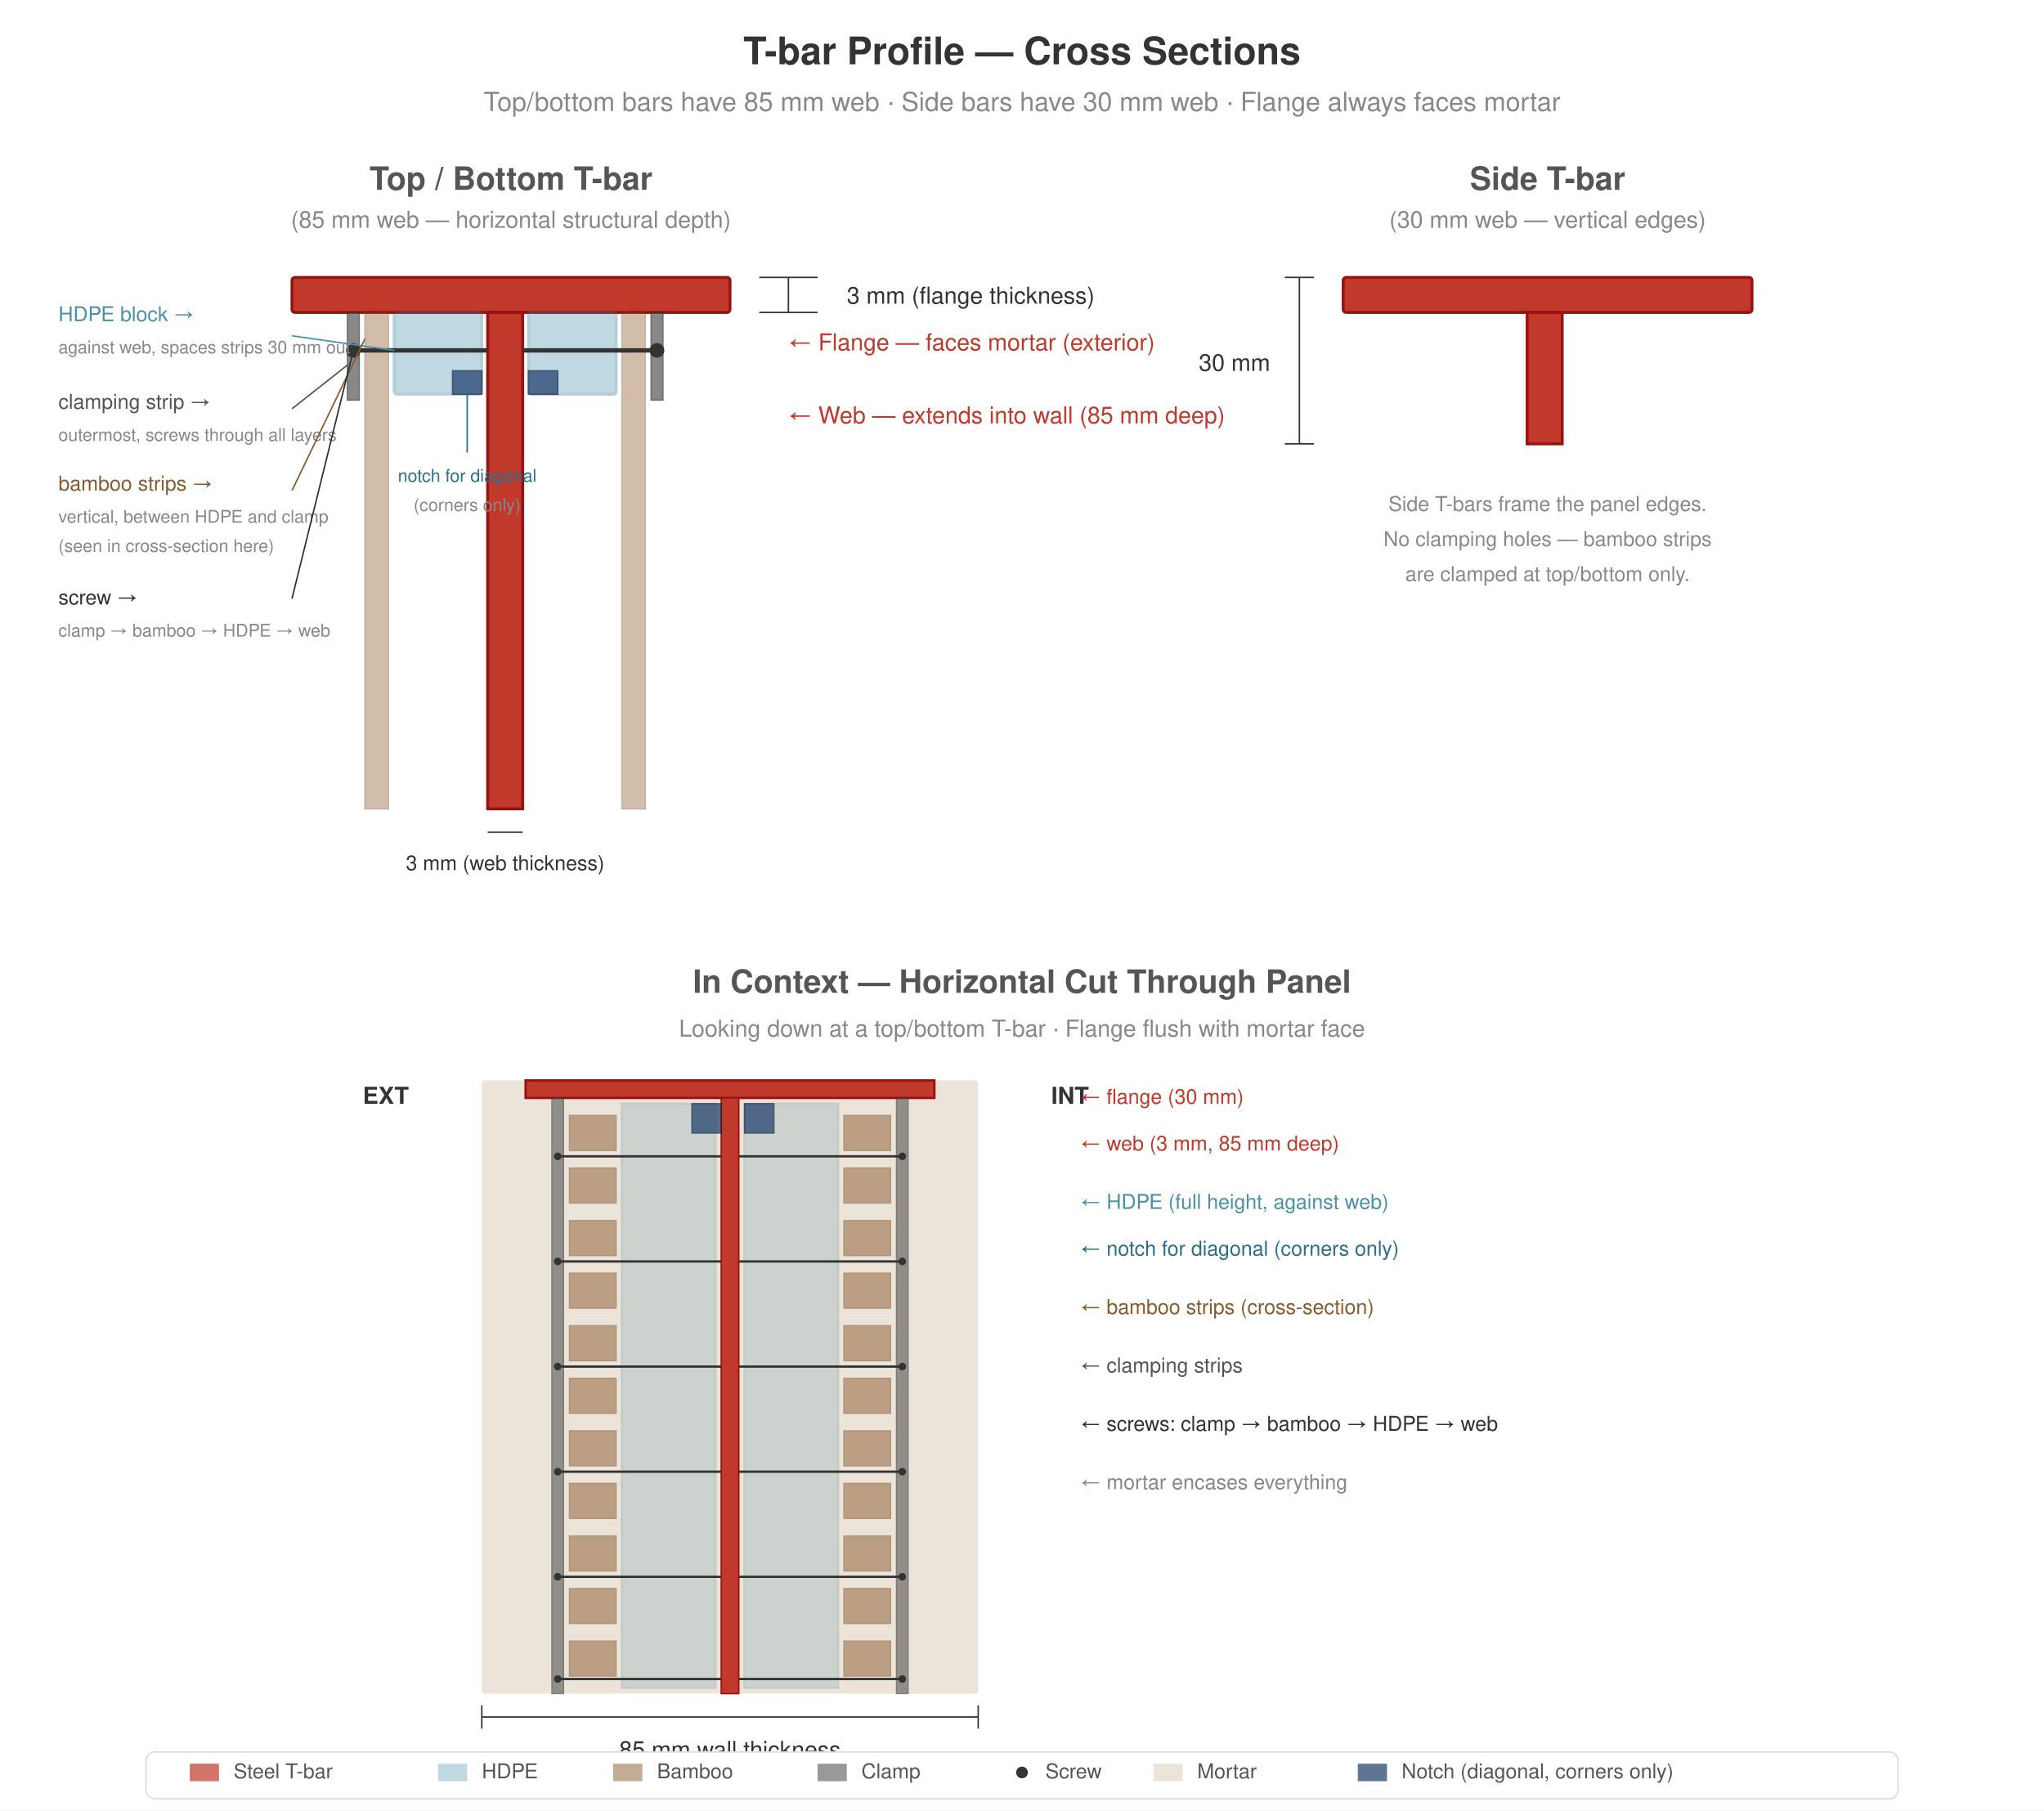
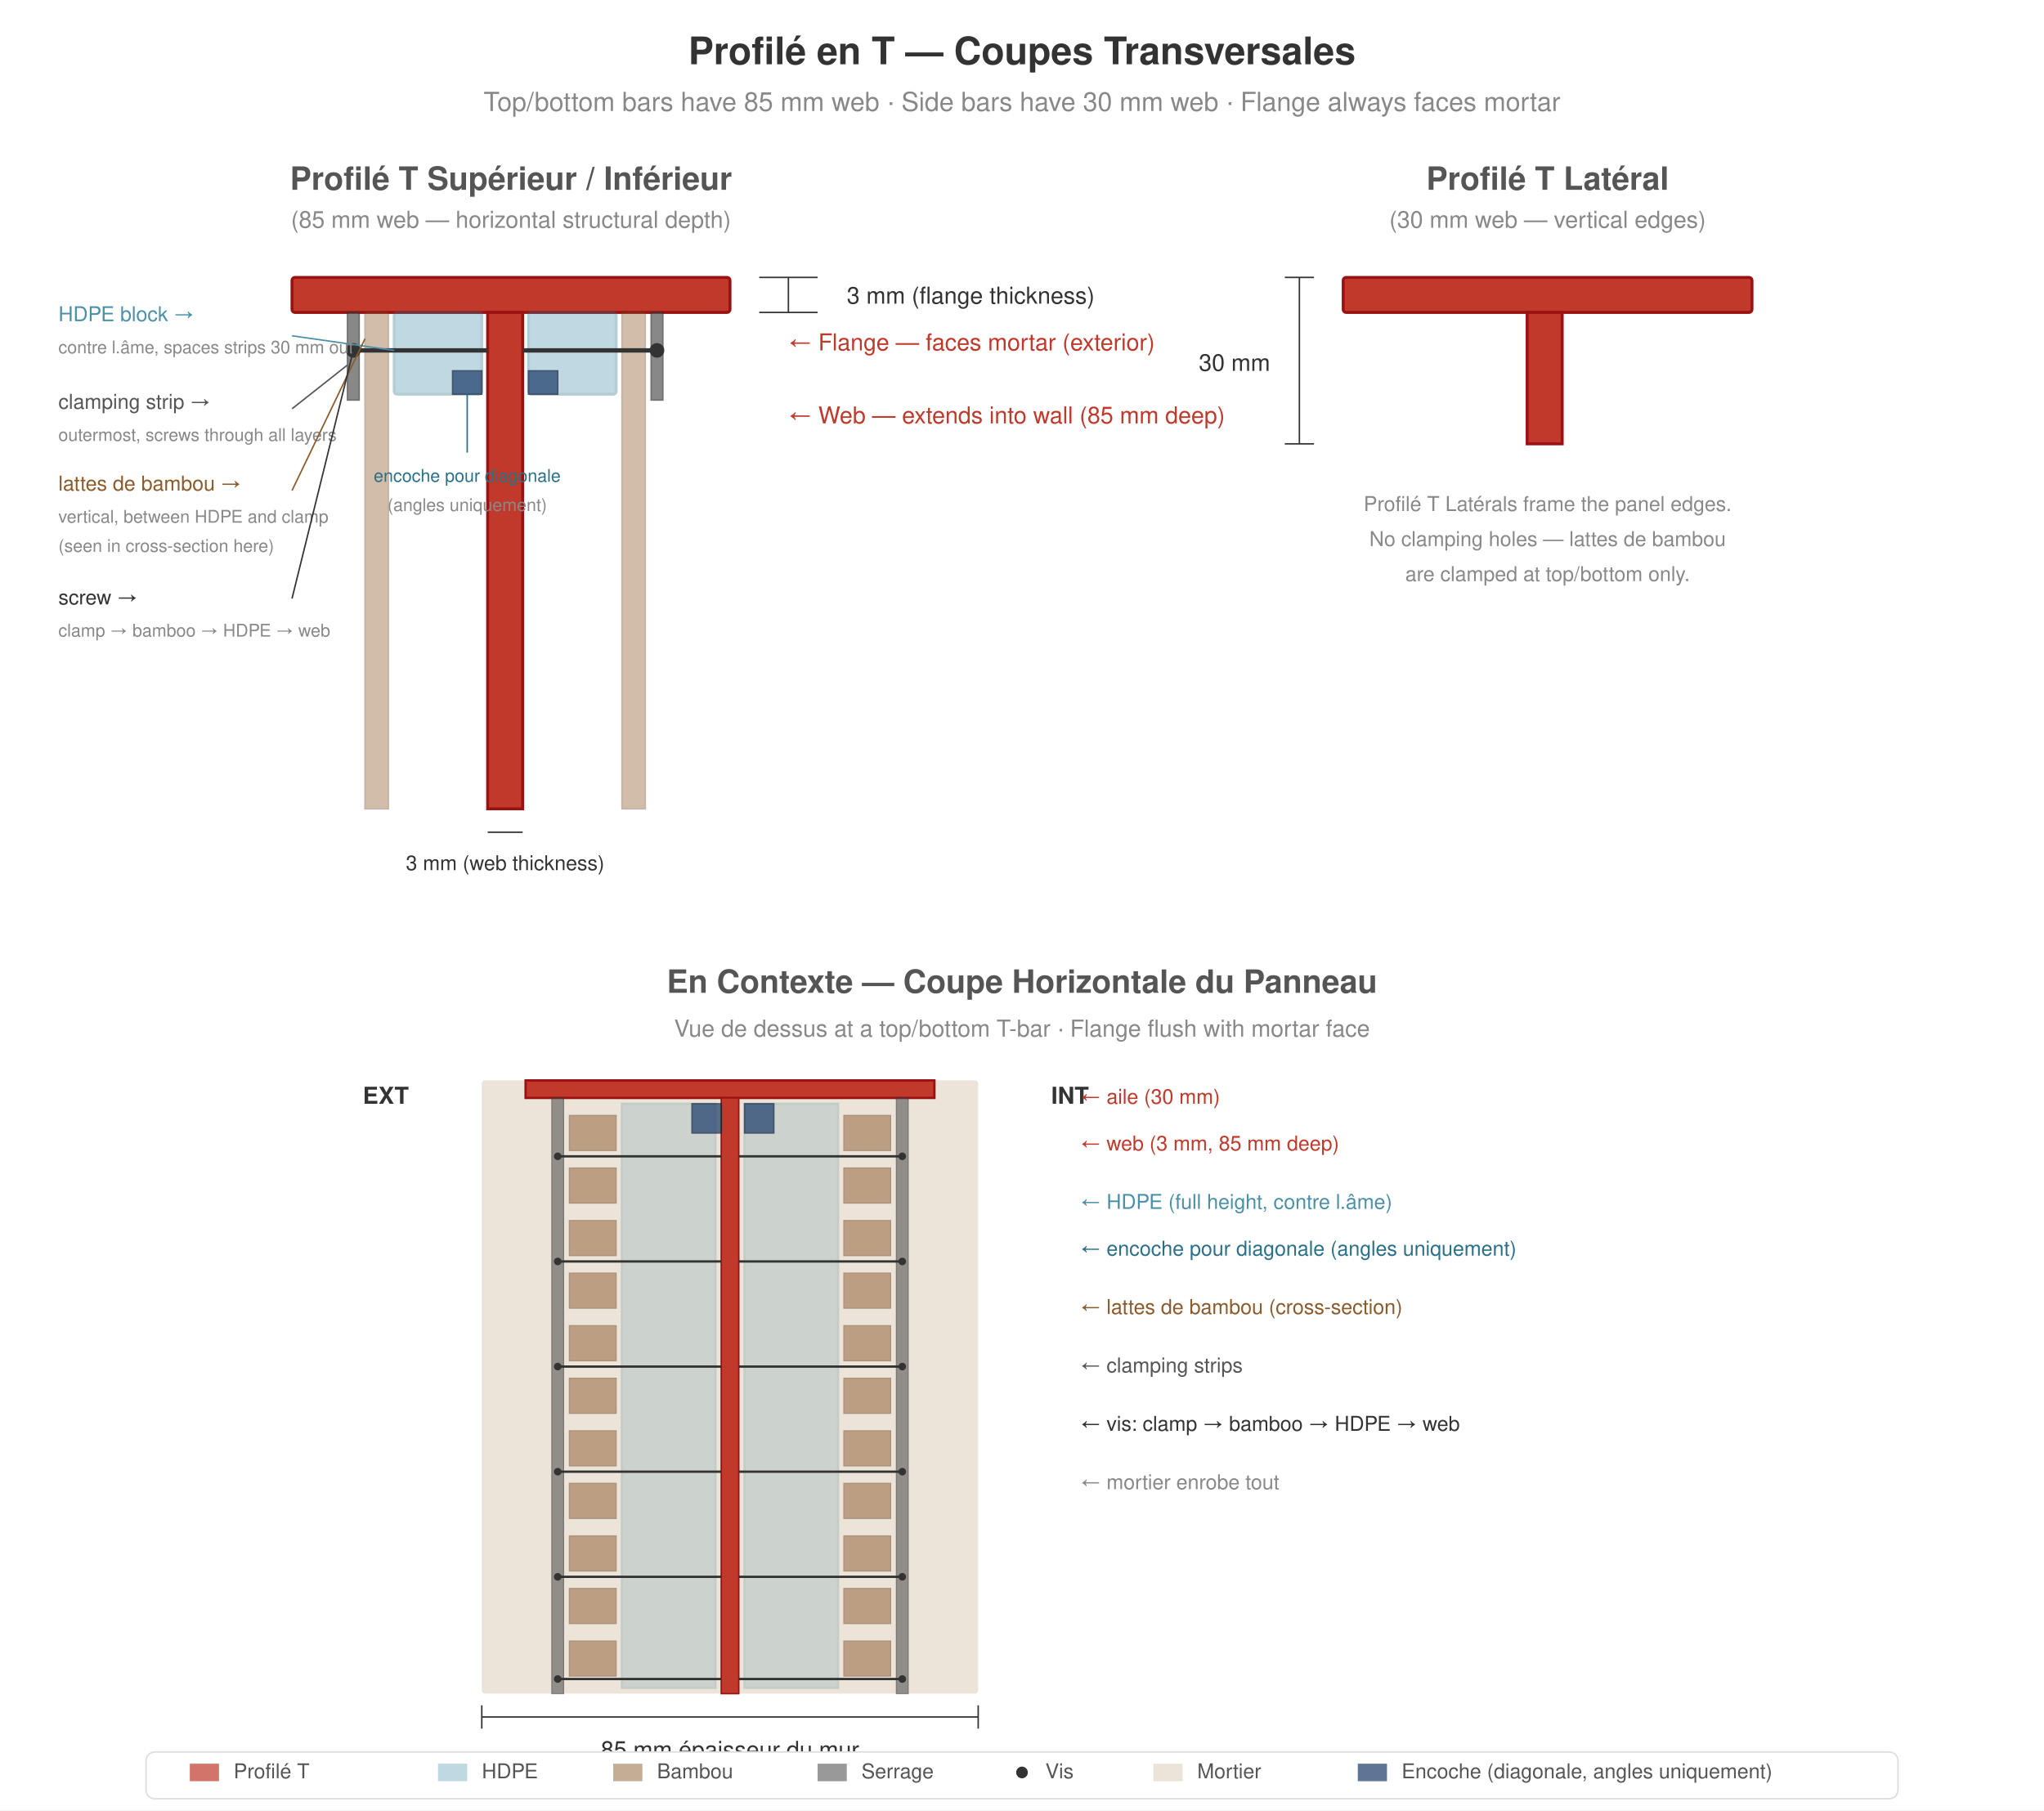
<svg xmlns="http://www.w3.org/2000/svg" viewBox="0 0 700 620" style="background:#ffffff">
  <rect width="100%" height="100%" fill="white" />
-   <text x="350" y="22" text-anchor="middle" font-size="13" fill="#333" font-weight="bold" font-family="Helvetica,Arial,sans-serif">T-bar Profile — Cross Sections</text>
+   <text x="350" y="22" text-anchor="middle" font-size="13" fill="#333" font-weight="bold" font-family="Helvetica,Arial,sans-serif">Profilé en T — Coupes Transversales</text>
  <text x="350" y="38" text-anchor="middle" font-size="9" fill="#888" font-family="Helvetica,Arial,sans-serif">Top/bottom bars have 85 mm web · Side bars have 30 mm web · Flange always faces mortar</text>
-   <text x="175" y="65" text-anchor="middle" font-size="11" fill="#555" font-weight="bold" font-family="Helvetica,Arial,sans-serif">Top / Bottom T-bar</text>
+   <text x="175" y="65" text-anchor="middle" font-size="11" fill="#555" font-weight="bold" font-family="Helvetica,Arial,sans-serif">Profilé T Supérieur / Inférieur</text>
  <text x="175" y="78" text-anchor="middle" font-size="8" fill="#888" font-family="Helvetica,Arial,sans-serif">(85 mm web — horizontal structural depth)</text>
  <rect x="100" y="95" width="150" height="12" fill="#c0392b" stroke="#911" stroke-width="1" rx="1" />
  <rect x="167" y="107" width="12" height="170" fill="#c0392b" stroke="#911" stroke-width="1" />
  <rect x="135" y="107" width="30" height="28" fill="#4a90a8" opacity="0.35" stroke="#2a7088" stroke-width="1" rx="1" />
  <rect x="155" y="127" width="10" height="8" fill="#1a3a6a" opacity="0.7" stroke="#0d1f3c" stroke-width="0.5" />
  <rect x="181" y="107" width="30" height="28" fill="#4a90a8" opacity="0.35" stroke="#2a7088" stroke-width="1" rx="1" />
  <rect x="181" y="127" width="10" height="8" fill="#1a3a6a" opacity="0.7" stroke="#0d1f3c" stroke-width="0.5" />
  <rect x="125" y="107" width="8" height="170" fill="#8B5A2B" opacity="0.4" stroke="#6a4020" stroke-width="0.5" />
  <rect x="213" y="107" width="8" height="170" fill="#8B5A2B" opacity="0.4" stroke="#6a4020" stroke-width="0.5" />
  <rect x="119" y="107" width="4" height="30" fill="#555" opacity="0.7" stroke="#333" stroke-width="0.5" />
  <rect x="223" y="107" width="4" height="30" fill="#555" opacity="0.7" stroke="#333" stroke-width="0.5" />
  <line x1="121" y1="120" x2="167" y2="120" stroke="#333" stroke-width="1.5" />
  <circle cx="121" cy="120" r="2.5" fill="#333" />
  <line x1="225" y1="120" x2="179" y2="120" stroke="#333" stroke-width="1.5" />
  <circle cx="225" cy="120" r="2.5" fill="#333" />
  <line x1="160" y1="135" x2="160" y2="155" stroke="#2a7088" stroke-width="0.5" />
-   <text x="160" y="165" text-anchor="middle" font-size="6" fill="#2a7088" font-family="Helvetica,Arial,sans-serif">notch for diagonal</text>
-   <text x="160" y="175" text-anchor="middle" font-size="6" fill="#888" font-family="Helvetica,Arial,sans-serif">(corners only)</text>
+   <text x="160" y="165" text-anchor="middle" font-size="6" fill="#2a7088" font-family="Helvetica,Arial,sans-serif">encoche pour diagonale</text>
+   <text x="160" y="175" text-anchor="middle" font-size="6" fill="#888" font-family="Helvetica,Arial,sans-serif">(angles uniquement)</text>
  <line x1="260" y1="95" x2="280" y2="95" stroke="#333" stroke-width="0.5" />
  <line x1="260" y1="107" x2="280" y2="107" stroke="#333" stroke-width="0.5" />
  <line x1="270" y1="95" x2="270" y2="107" stroke="#333" stroke-width="0.5" />
  <text x="290" y="104" font-size="8" fill="#333" font-family="Helvetica,Arial,sans-serif">3 mm (flange thickness)</text>
  <line x1="167" y1="285" x2="179" y2="285" stroke="#333" stroke-width="0.5" />
  <text x="173" y="298" text-anchor="middle" font-size="7" fill="#333" font-family="Helvetica,Arial,sans-serif">3 mm (web thickness)</text>
  <g font-family="Helvetica,Arial,sans-serif">
    <text x="270" y="120" font-size="8" fill="#c0392b">← Flange — faces mortar (exterior)</text>
    <text x="270" y="145" font-size="8" fill="#c0392b">← Web — extends into wall (85 mm deep)</text>
    <line x1="135" y1="120" x2="100" y2="115" stroke="#4a90a8" stroke-width="0.5" />
    <text x="20" y="110" font-size="7" fill="#4a90a8">HDPE block →</text>
-     <text x="20" y="121" font-size="6" fill="#888">against web, spaces strips 30 mm out</text>
+     <text x="20" y="121" font-size="6" fill="#888">contre l.âme, spaces strips 30 mm out</text>
    <line x1="119" y1="125" x2="100" y2="140" stroke="#555" stroke-width="0.5" />
    <text x="20" y="140" font-size="7" fill="#555">clamping strip →</text>
    <text x="20" y="151" font-size="6" fill="#888">outermost, screws through all layers</text>
    <line x1="125" y1="116" x2="100" y2="168" stroke="#8B5A2B" stroke-width="0.5" />
-     <text x="20" y="168" font-size="7" fill="#8B5A2B">bamboo strips →</text>
+     <text x="20" y="168" font-size="7" fill="#8B5A2B">lattes de bambou →</text>
    <text x="20" y="179" font-size="6" fill="#888">vertical, between HDPE and clamp</text>
    <text x="20" y="189" font-size="6" fill="#888">(seen in cross-section here)</text>
    <line x1="121" y1="120" x2="100" y2="205" stroke="#333" stroke-width="0.5" />
    <text x="20" y="207" font-size="7" fill="#333">screw →</text>
    <text x="20" y="218" font-size="6" fill="#888">clamp → bamboo → HDPE → web</text>
  </g>
-   <text x="530" y="65" text-anchor="middle" font-size="11" fill="#555" font-weight="bold" font-family="Helvetica,Arial,sans-serif">Side T-bar</text>
+   <text x="530" y="65" text-anchor="middle" font-size="11" fill="#555" font-weight="bold" font-family="Helvetica,Arial,sans-serif">Profilé T Latéral</text>
  <text x="530" y="78" text-anchor="middle" font-size="8" fill="#888" font-family="Helvetica,Arial,sans-serif">(30 mm web — vertical edges)</text>
  <rect x="460" y="95" width="140" height="12" fill="#c0392b" stroke="#911" stroke-width="1" rx="1" />
  <rect x="523" y="107" width="12" height="45" fill="#c0392b" stroke="#911" stroke-width="1" />
  <line x1="445" y1="95" x2="445" y2="152" stroke="#333" stroke-width="0.5" />
  <line x1="440" y1="95" x2="450" y2="95" stroke="#333" stroke-width="0.5" />
  <line x1="440" y1="152" x2="450" y2="152" stroke="#333" stroke-width="0.5" />
  <text x="435" y="127" text-anchor="end" font-size="8" fill="#333" font-family="Helvetica,Arial,sans-serif">30 mm</text>
-   <text x="530" y="175" text-anchor="middle" font-size="7" fill="#888" font-family="Helvetica,Arial,sans-serif">Side T-bars frame the panel edges.</text>
-   <text x="530" y="187" text-anchor="middle" font-size="7" fill="#888" font-family="Helvetica,Arial,sans-serif">No clamping holes — bamboo strips</text>
+   <text x="530" y="175" text-anchor="middle" font-size="7" fill="#888" font-family="Helvetica,Arial,sans-serif">Profilé T Latérals frame the panel edges.</text>
+   <text x="530" y="187" text-anchor="middle" font-size="7" fill="#888" font-family="Helvetica,Arial,sans-serif">No clamping holes — lattes de bambou</text>
  <text x="530" y="199" text-anchor="middle" font-size="7" fill="#888" font-family="Helvetica,Arial,sans-serif">are clamped at top/bottom only.</text>
-   <text x="350" y="340" text-anchor="middle" font-size="11" fill="#555" font-weight="bold" font-family="Helvetica,Arial,sans-serif">In Context — Horizontal Cut Through Panel</text>
-   <text x="350" y="355" text-anchor="middle" font-size="8" fill="#888" font-family="Helvetica,Arial,sans-serif">Looking down at a top/bottom T-bar · Flange flush with mortar face</text>
+   <text x="350" y="340" text-anchor="middle" font-size="11" fill="#555" font-weight="bold" font-family="Helvetica,Arial,sans-serif">En Contexte — Coupe Horizontale du Panneau</text>
+   <text x="350" y="355" text-anchor="middle" font-size="8" fill="#888" font-family="Helvetica,Arial,sans-serif">Vue de dessus at a top/bottom T-bar · Flange flush with mortar face</text>
  <g transform="translate(0, 370)">
    <rect x="165" y="0" width="170" height="210" fill="#d4c4a8" opacity="0.45" rx="1" />
    <rect x="180" y="0" width="140" height="6" fill="#c0392b" stroke="#911" stroke-width="0.8" />
    <rect x="247" y="6" width="6" height="204" fill="#c0392b" stroke="#911" stroke-width="0.5" />
    <rect x="213" y="8" width="32" height="200" fill="#4a90a8" opacity="0.2" stroke="#2a7088" stroke-width="0.8" />
    <rect x="255" y="8" width="32" height="200" fill="#4a90a8" opacity="0.2" stroke="#2a7088" stroke-width="0.8" />
    <rect x="237" y="8" width="10" height="10" fill="#1a3a6a" opacity="0.7" stroke="#0d1f3c" stroke-width="0.5" />
    <rect x="255" y="8" width="10" height="10" fill="#1a3a6a" opacity="0.7" stroke="#0d1f3c" stroke-width="0.5" />
    <g fill="#8B5A2B" opacity="0.5" stroke="#6a4020" stroke-width="0.4">
      <rect x="195" y="12" width="16" height="12" />
      <rect x="195" y="30" width="16" height="12" />
      <rect x="195" y="48" width="16" height="12" />
      <rect x="195" y="66" width="16" height="12" />
      <rect x="195" y="84" width="16" height="12" />
      <rect x="195" y="102" width="16" height="12" />
      <rect x="195" y="120" width="16" height="12" />
      <rect x="195" y="138" width="16" height="12" />
      <rect x="195" y="156" width="16" height="12" />
      <rect x="195" y="174" width="16" height="12" />
      <rect x="195" y="192" width="16" height="12" />
      <rect x="289" y="12" width="16" height="12" />
      <rect x="289" y="30" width="16" height="12" />
      <rect x="289" y="48" width="16" height="12" />
      <rect x="289" y="66" width="16" height="12" />
      <rect x="289" y="84" width="16" height="12" />
      <rect x="289" y="102" width="16" height="12" />
      <rect x="289" y="120" width="16" height="12" />
      <rect x="289" y="138" width="16" height="12" />
      <rect x="289" y="156" width="16" height="12" />
      <rect x="289" y="174" width="16" height="12" />
      <rect x="289" y="192" width="16" height="12" />
    </g>
    <rect x="189" y="6" width="4" height="204" fill="#555" opacity="0.6" stroke="#333" stroke-width="0.4" />
    <rect x="307" y="6" width="4" height="204" fill="#555" opacity="0.6" stroke="#333" stroke-width="0.4" />
    <g stroke="#333" stroke-width="0.8">
      <line x1="191" y1="26" x2="247" y2="26" />
      <line x1="191" y1="62" x2="247" y2="62" />
      <line x1="191" y1="98" x2="247" y2="98" />
      <line x1="191" y1="134" x2="247" y2="134" />
      <line x1="191" y1="170" x2="247" y2="170" />
      <line x1="191" y1="205" x2="247" y2="205" />
    </g>
    <g fill="#333">
      <circle cx="191" cy="26" r="1.3" />
      <circle cx="191" cy="62" r="1.3" />
      <circle cx="191" cy="98" r="1.3" />
      <circle cx="191" cy="134" r="1.3" />
      <circle cx="191" cy="170" r="1.3" />
      <circle cx="191" cy="205" r="1.3" />
    </g>
    <g stroke="#333" stroke-width="0.8">
      <line x1="309" y1="26" x2="253" y2="26" />
      <line x1="309" y1="62" x2="253" y2="62" />
      <line x1="309" y1="98" x2="253" y2="98" />
      <line x1="309" y1="134" x2="253" y2="134" />
      <line x1="309" y1="170" x2="253" y2="170" />
      <line x1="309" y1="205" x2="253" y2="205" />
    </g>
    <g fill="#333">
      <circle cx="309" cy="26" r="1.3" />
      <circle cx="309" cy="62" r="1.3" />
      <circle cx="309" cy="98" r="1.3" />
      <circle cx="309" cy="134" r="1.3" />
      <circle cx="309" cy="170" r="1.3" />
      <circle cx="309" cy="205" r="1.3" />
    </g>
    <text x="140" y="8" text-anchor="end" font-size="8" fill="#333" font-weight="bold" font-family="Helvetica,Arial,sans-serif">EXT</text>
    <text x="360" y="8" font-size="8" fill="#333" font-weight="bold" font-family="Helvetica,Arial,sans-serif">INT</text>
    <g font-family="Helvetica,Arial,sans-serif">
-       <text x="370" y="8" font-size="7" fill="#c0392b">← flange (30 mm)</text>
+       <text x="370" y="8" font-size="7" fill="#c0392b">← aile (30 mm)</text>
      <text x="370" y="24" font-size="7" fill="#c0392b">← web (3 mm, 85 mm deep)</text>
-       <text x="370" y="44" font-size="7" fill="#4a90a8">← HDPE (full height, against web)</text>
-       <text x="370" y="60" font-size="7" fill="#2a7088">← notch for diagonal (corners only)</text>
-       <text x="370" y="80" font-size="7" fill="#8B5A2B">← bamboo strips (cross-section)</text>
+       <text x="370" y="44" font-size="7" fill="#4a90a8">← HDPE (full height, contre l.âme)</text>
+       <text x="370" y="60" font-size="7" fill="#2a7088">← encoche pour diagonale (angles uniquement)</text>
+       <text x="370" y="80" font-size="7" fill="#8B5A2B">← lattes de bambou (cross-section)</text>
      <text x="370" y="100" font-size="7" fill="#555">← clamping strips</text>
-       <text x="370" y="120" font-size="7" fill="#333">← screws: clamp → bamboo → HDPE → web</text>
-       <text x="370" y="140" font-size="7" fill="#888">← mortar encases everything</text>
+       <text x="370" y="120" font-size="7" fill="#333">← vis: clamp → bamboo → HDPE → web</text>
+       <text x="370" y="140" font-size="7" fill="#888">← mortier enrobe tout</text>
    </g>
    <line x1="165" y1="218" x2="335" y2="218" stroke="#333" stroke-width="0.5" />
    <line x1="165" y1="214" x2="165" y2="222" stroke="#333" stroke-width="0.5" />
    <line x1="335" y1="214" x2="335" y2="222" stroke="#333" stroke-width="0.5" />
-     <text x="250" y="232" text-anchor="middle" font-size="8" fill="#333" font-family="Helvetica,Arial,sans-serif">85 mm wall thickness</text>
+     <text x="250" y="232" text-anchor="middle" font-size="8" fill="#333" font-family="Helvetica,Arial,sans-serif">85 mm épaisseur du mur</text>
  </g>
  <g transform="translate(50, 600)" font-family="Helvetica,Arial,sans-serif" font-size="7" fill="#555">
    <rect x="0" y="0" width="600" height="16" fill="white" stroke="#ddd" stroke-width="0.5" rx="3" />
    <rect x="15" y="4" width="10" height="6" fill="#c0392b" opacity="0.7" />
-     <text x="30" y="9">Steel T-bar</text>
+     <text x="30" y="9">Profilé T</text>
    <rect x="100" y="4" width="10" height="6" fill="#4a90a8" opacity="0.35" />
    <text x="115" y="9">HDPE</text>
    <rect x="160" y="4" width="10" height="6" fill="#8B5A2B" opacity="0.5" />
-     <text x="175" y="9">Bamboo</text>
+     <text x="175" y="9">Bambou</text>
    <rect x="230" y="4" width="10" height="6" fill="#555" opacity="0.6" />
-     <text x="245" y="9">Clamp</text>
+     <text x="245" y="9">Serrage</text>
    <circle cx="300" cy="7" r="2" fill="#333" />
-     <text x="308" y="9">Screw</text>
+     <text x="308" y="9">Vis</text>
    <rect x="345" y="4" width="10" height="6" fill="#d4c4a8" opacity="0.45" />
-     <text x="360" y="9">Mortar</text>
+     <text x="360" y="9">Mortier</text>
    <rect x="415" y="4" width="10" height="6" fill="#1a3a6a" opacity="0.7" />
-     <text x="430" y="9">Notch (diagonal, corners only)</text>
+     <text x="430" y="9">Encoche (diagonale, angles uniquement)</text>
  </g>
</svg>
